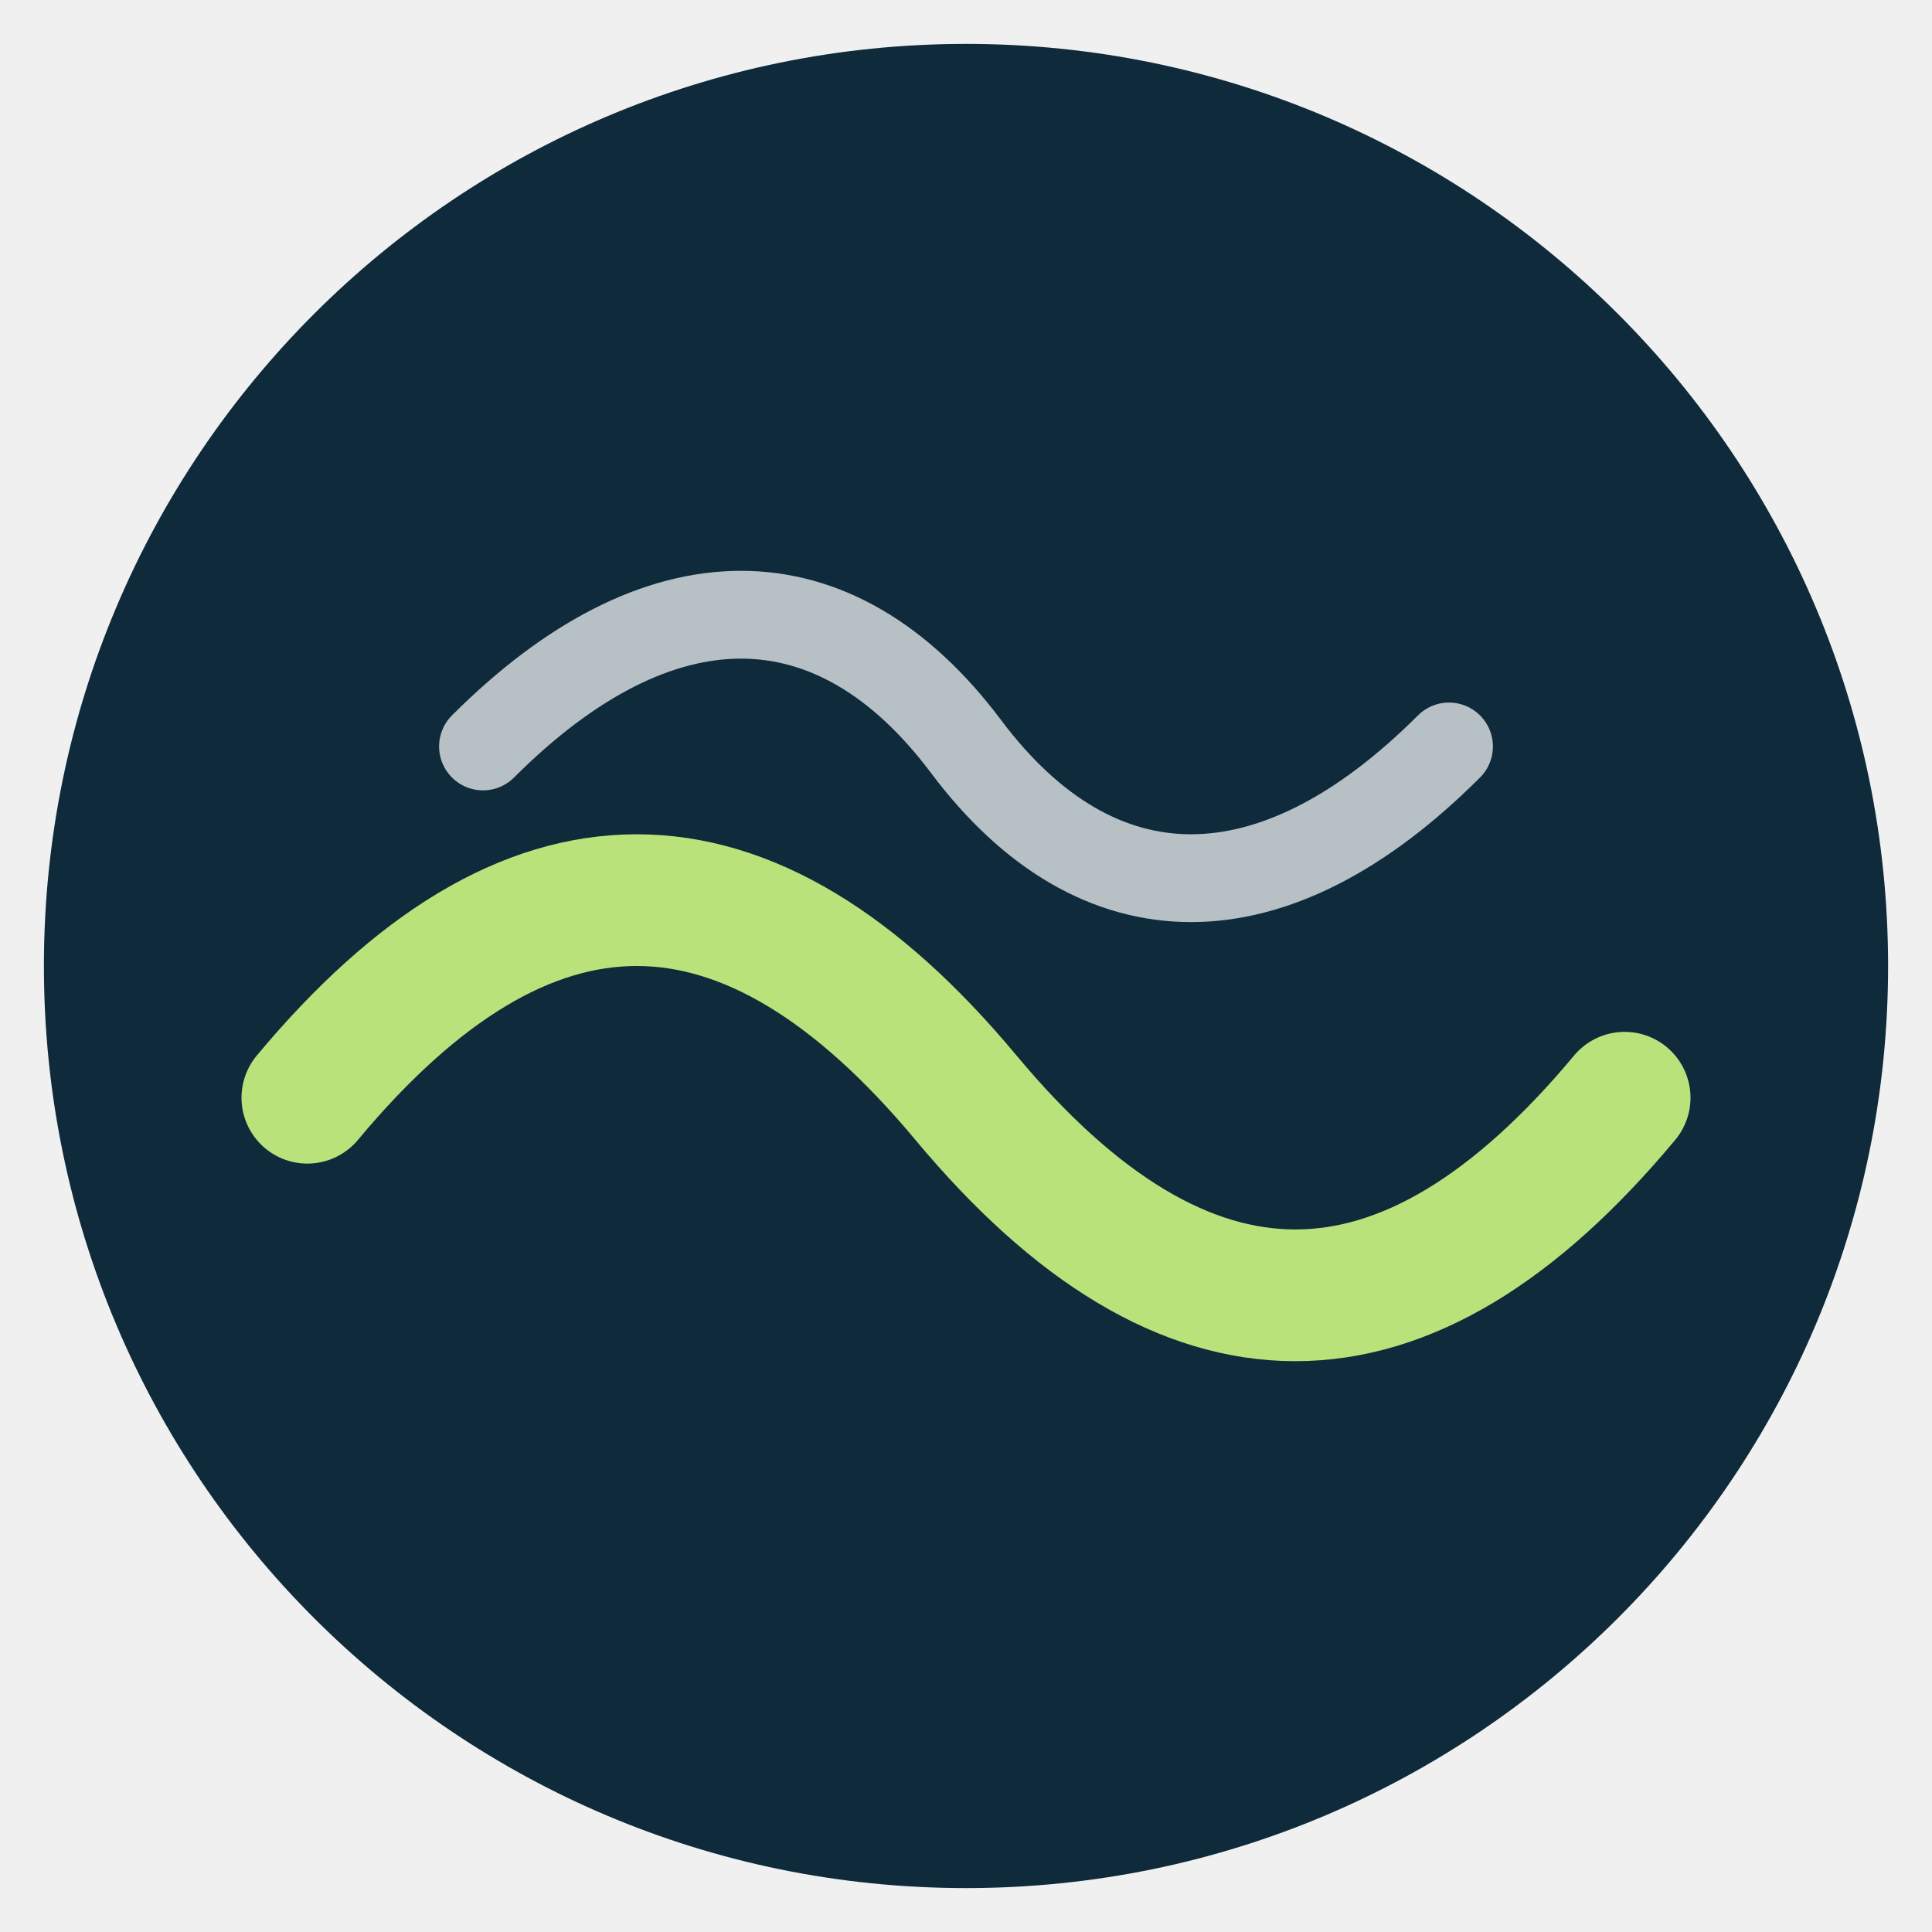
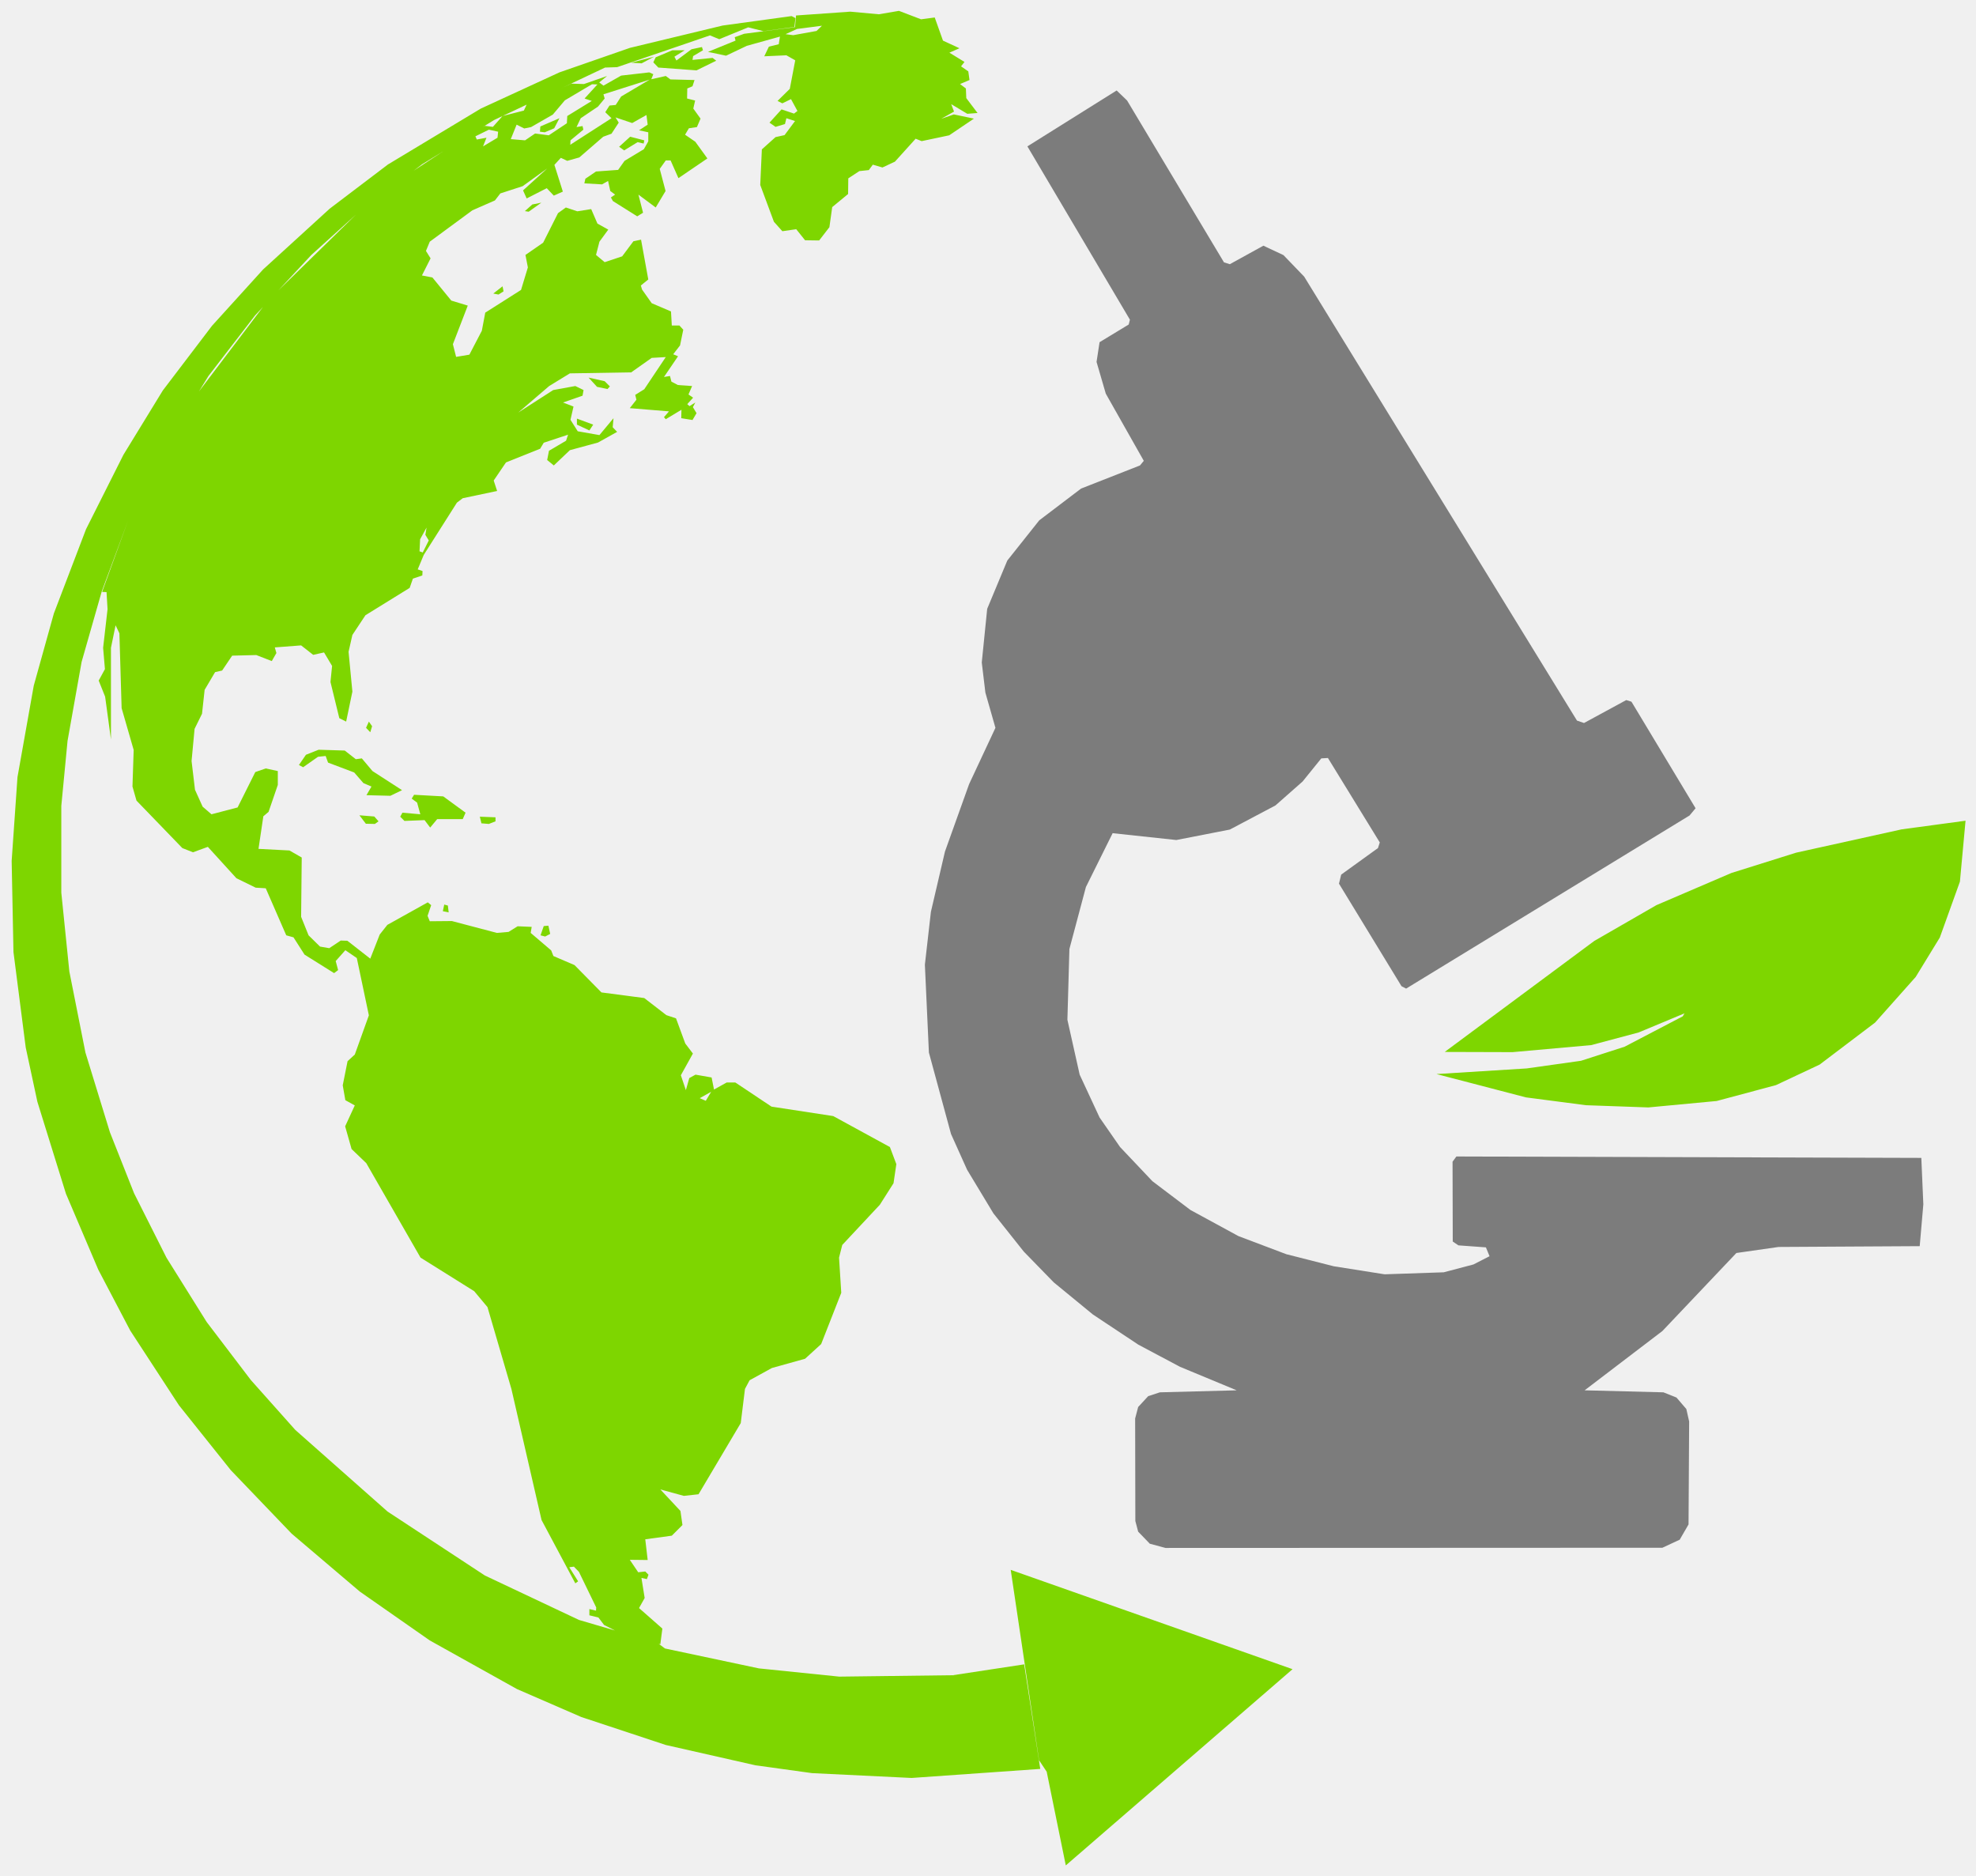
- <svg xmlns="http://www.w3.org/2000/svg" viewBox="0 0 44 44">
-   <circle cx="22" cy="22" r="21" fill="#0E2A3B" />
-   <path d="M7 25c5-6 10-6 15 0s10 6 15 0" fill="none" stroke="#B9E27A" stroke-width="3" stroke-linecap="round" />
-   <path d="M11 17c4-4 8-4 11 0s7 4 11 0" fill="none" stroke="#fff" stroke-width="2" stroke-linecap="round" opacity=".7" />
+ <svg xmlns="http://www.w3.org/2000/svg" viewBox="15 14 983 933">
+   <path fill="#7ED600" d="M468.5 898.3 419 895.9 390.8 892.0 346.2 881.9 304.2 868.0 272.2 854.1 228.8 829.9 194 805.6 160.1 776.8 129.8 745.2 104 712.9 79.8 675.8 63.9 645.5 47.8 607.7 33.6 562.0 27.8 535.0 21.7 487.5 20.8 442.2 23.7 400.5 31.8 355.0 41.8 319.1 57.8 277.2 76.4 240.2 96 208.2 120.5 176.0 145.9 148.0 179 117.8 208 95.8 254.2 68.0 293.3 50.0 328.4 37.8 374.5 26.7 408.8 22.0 410.7 23.0 410.2 27.4 394.8 29.5 387.2 27.6 372.8 33.5 368.2 31.6 322 47.4 316 47.6 260.8 73.7 225 95.7 192 120.8 169.9 140.8 141.8 171.0 118.7 201.0 94.7 240.0 78.6 273.2 65.6 308.2 55.6 343.2 48.6 382.5 45.5 414.8 45.5 458.0 49.5 497.2 57.5 537.5 69.7 577.2 81.7 607.5 97.8 639.5 117.8 671.5 139.8 700.4 161.9 725.2 207.8 765.8 256.2 797.6 303 819.7 342.2 831.2 345.8 833.9 392.5 843.8 432.5 847.9 489 847.2 524.5 841.8 532.5 893.8 468.5 898.3ZM545.2 941.8 535.7 895.2 531.9 889.5 517.8 794.8 658 844.2 545.2 941.8ZM422.5 133.6 415.5 133.5 411.1 128.0 404.2 129.0 400 124.3 393.2 106.0 394 88.3 400.8 82.2 405.3 81.2 410.5 74.2 406.2 72.8 405.5 75.7 400.8 77.1 397.8 75.0 403.8 68.4 410 70.5 411.7 69.2 408.5 63.3 404.2 65.4 401.8 64.2 407.9 58.2 410.6 44.0 406.2 41.5 395.2 42.0 397.5 37.2 402.4 36.0 403 32.2 386.5 36.8 376.2 41.7 367.2 39.8 380.9 34.2 380.5 32.5 385.2 30.8 410.5 27.5 411 21.7 438 19.8 452.2 21.1 462.2 19.4 473.2 23.6 480 22.7 484.1 34.2 492.3 38.0 487.3 40.2 494.8 44.8 493.1 47.0 496.7 49.5 497.3 53.8 492.6 55.8 495.5 58.0 495.7 62.8 501.3 70.2 496.2 70.6 488.2 65.8 489.6 69.5 483.2 73.1 489.5 70.9 499.5 73.0 487.2 81.3 473.5 84.2 470.5 83.0 460.2 94.4 454 97.3 449.2 95.9 447.2 98.6 442.5 99.1 437 102.7 436.9 110.5 429 117.0 427.6 127.0 422.5 133.6ZM409.6 31.5 421.2 29.4 423.9 26.8 411.5 28.4 405.8 31.0 409.6 31.5ZM361.5 49.0 342.5 47.6 340 45.0 341.2 42.5 349.5 39.0 355.6 39.0 350.5 42.2 351.5 44.1 359 38.5 364.2 37.4 364.7 39.0 359.8 41.9 359.5 43.8 369.5 42.8 371.3 44.2 361.5 49ZM334.2 45.5 329 45.2 340.4 42.2 334.2 45.5ZM343.5 831.8 321.2 825.1 315.5 822.2 312.7 818.5 308.2 817.4 308.2 814.3 311.5 815.1 311.6 813.5 303 795.8 300.5 793.2 298.2 793.5 302.6 800.5 301.2 801.5 284.4 770.0 269.4 704.8 257.5 664.1 250.9 656.2 224.2 639.5 197.2 592.5 189.9 585.5 186.7 574.2 191.5 563.8 186.8 561.2 185.5 553.8 187.9 541.8 191.5 538.5 198.5 519.0 192.5 490.5 186.8 486.6 182 492.0 183.2 496.5 181.2 498.0 166.5 488.8 161 480.2 157.4 479.2 147.2 455.8 142.2 455.5 132.6 450.8 118.4 435.2 111 437.9 105.7 435.8 82.9 412.2 80.9 405.2 81.5 387.0 75.5 366.2 74.4 329.0 72.5 325.0 70.2 336.2 70.2 381.8 67.3 360.5 64.1 352.5 67.2 346.8 66.3 336.2 68.5 317.0 68 308.5 65.8 308.4 78.6 273.2 94.7 240.0 110.7 213.0 148 163.8 192 120.8 215 102.7 247 81.7 256.2 76.6 260.2 77.1 265 71.7 275.6 69.0 277.1 65.8 299.2 55.6 305.5 55.8 317 51.8 313.1 55.0 315.2 56.6 324 51.6 338 50.0 340 50.9 339 53.4 346.2 51.8 348.5 53.5 360.5 53.8 359.5 56.9 356.9 58.0 356.8 63.0 360.8 64.0 359.9 68.0 363.5 73.0 361.7 77.2 357.7 77.8 355.8 81.0 360.9 84.5 366.9 92.8 352.5 102.6 348.6 93.8 346.2 93.8 343.2 98.0 346.1 109.0 341.2 117.2 332.6 110.8 334.9 119.8 332 121.6 319.9 114.0 318.9 112.2 321 110.8 318.6 109.0 317.5 104.0 314.5 105.7 305.7 105.2 306.2 102.9 311.5 99.3 322.5 98.5 325.7 94.0 335.3 88.2 337.5 84.3 337.5 79.8 332.9 78.8 337.2 76.0 336.6 71.2 329.5 75.2 321.2 72.4 322.8 75.0 319.2 80.5 315.1 82.0 303.2 92.3 297.2 94.0 294 92.5 290.8 96.0 295 109.3 290.5 111.3 287 107.6 277 112.7 275.2 108.7 287.2 97.8 275 106.6 263.9 110.2 261.2 113.7 250 118.6 228.8 134.2 226.9 138.8 229.2 142.5 224.9 151.0 230.1 152.0 239.5 163.5 247.7 166.0 240.3 185.2 241.9 191.5 248.5 190.4 254.7 178.5 256.4 169.5 274.2 158.2 277.6 147.0 276.4 140.8 285.2 134.7 292.6 120.0 296.5 117.2 302.2 119.1 309.1 118.0 312.2 125.2 317.6 128.2 313.2 134.2 311.5 140.8 315.8 144.4 324.5 141.5 330.1 134.0 333.9 133.2 337.5 153.0 333.8 156.0 334.4 158.0 339.2 164.8 348.8 168.9 349.2 175.9 353 175.9 354.9 178.0 353.3 185.8 349.9 190.2 352.3 191.2 345.3 201.5 348.3 201.0 349 203.8 352.2 205.5 359.3 206.0 357.5 210.2 359.8 211.8 356.9 215.0 358 216.0 360.9 214.2 359.7 216.5 361.5 219.5 359.5 222.9 353.9 222.0 354 217.8 346.2 222.5 345.3 221.5 347.8 218.6 328.3 217.0 331.6 212.8 331 210.4 335.5 207.6 346.2 191.6 339.2 192.0 329 199.2 298.5 199.7 288.2 206.0 272.8 219.2 290.2 208.0 301.2 206.0 305.3 208.0 304.8 210.8 295.1 214.2 300.3 216.2 298.8 222.8 302.4 228.5 313.2 230.4 320.2 222.0 319.8 226.5 322 228.8 312.5 234.1 298.5 237.9 290.5 245.5 287.2 242.8 288.1 238.2 296.6 233.2 297.6 230.2 285.5 234.2 283.7 237.2 266.7 244.0 260.6 253.0 262.3 258.2 245.2 261.8 242.3 264.0 225.8 290.0 222.8 297.2 225.2 298.0 225.1 300.2 220.4 301.8 218.8 306.4 196.8 320.0 190.3 329.8 188.4 338.2 190.3 358.0 187.2 372.9 183.8 371.2 179.4 353.2 180.2 345.2 176.2 338.5 170.8 339.7 164.8 335.0 151.7 336.0 152.5 338.8 150.2 342.8 142.5 339.8 130.5 340.1 125.5 347.5 122 348.3 116.8 357.1 115.5 369.0 111.8 376.5 110.3 392.5 112 406.8 115.8 415.2 120.2 419.0 133.2 415.6 142 398.0 147.2 396.2 153.2 397.5 153.2 404.4 148.6 417.8 146 420.0 143.6 436.2 159 437.0 165.1 440.5 164.8 470.0 168.5 479.2 174.2 484.8 178.8 485.6 184.5 481.8 187.8 481.9 199.2 490.8 203.9 478.8 207.7 474.0 227.8 462.8 229.5 464.2 227.7 469.5 228.8 472.2 239.8 472.1 262.2 478.0 268 477.5 272.5 474.7 279.5 475.0 279 478.0 289.2 486.7 290.3 489.5 300.8 494.0 314.2 507.6 335.5 510.4 346.5 518.9 351.3 520.5 355.9 533.0 359.7 538.0 353.7 548.8 356.2 556.2 357.9 550.2 361 548.5 369 549.9 370.2 555.9 376.5 552.4 380.8 552.4 398.8 564.4 429.5 569.1 457.7 584.5 460.9 593.0 459.5 602.5 452.7 613.2 434 633.2 432.4 639.5 433.5 657.0 423.5 682.5 415.5 689.8 399 694.4 387.9 700.5 385.6 704.8 383.5 721.8 362.5 757.2 355.2 758.0 343.5 754.8 353.5 765.5 354.5 772.5 349.2 777.8 336 779.6 337.2 789.9 328.3 789.8 332.5 796.0 336 795.6 337.6 797.2 336.8 799.4 334.1 798.8 335.7 808.8 332.9 813.8 344.5 824.0 343.5 831.8ZM298.7 86.0 319.2 72.8 316.1 69.8 318.2 66.5 321.3 66.2 324 62.0 338.2 53.6 315.2 60.9 315.8 63.0 312.5 67.0 303.9 72.8 301.8 77.2 304.8 76.7 305.2 78.5 298.8 83.8 298.7 86ZM276.2 83.8 281.2 80.4 288 81.3 297 75.3 297.2 71.7 309.4 64.2 305.8 63.0 312.2 56.0 309.5 55.9 296 63.9 290 71.0 279.2 77.2 275.8 77.9 272 76.0 269.1 83.2 276.2 83.8ZM286 79.8 283.6 79.5 283.8 76.9 293.3 72.8 290.7 77.8 286 79.8ZM255.3 86.8 262.5 82.5 262.8 79.5 258.2 78.5 251.5 81.8 252.2 83.4 257 82.5 255.3 86.8ZM325.5 88.8 323 87.0 328.5 82.0 335.5 83.8 335.2 85.4 332.2 84.7 325.5 88.8ZM278 119.3 276.1 119.0 279.8 115.7 284.3 114.8 278 119.3ZM263 160.5 260.4 160.0 265 156.4 265.5 158.9 263 160.5ZM317.2 207.5 312 206.4 307.8 201.8 315.8 203.6 318.4 206.2 317.2 207.5ZM308.2 228.1 302 225.2 302 222.2 310.1 225.2 308.2 228.1ZM225.3 288.8 228.3 282.8 226.6 280.0 227.2 276.4 224 282.2 223.7 288.2 225.3 288.8ZM199.2 378.2 197.1 376.0 198.5 372.9 200.1 375.2 199.2 378.2ZM209.2 409.8 197.3 409.5 199.8 405.2 195.8 403.5 191.2 398.2 178.2 393.3 177 390.0 173.2 390.4 165.8 395.6 163.7 394.5 167.2 389.4 173.5 386.9 186.5 387.3 192 391.6 195 391.2 200.3 397.5 215 407.0 209.2 409.8ZM229 425.6 226.2 421.9 216.2 422.3 214.1 420.2 215.2 418.2 224.1 419.0 222.5 413.2 219.8 411.2 221 409.3 235.5 410.1 246.6 418.2 245.2 421.4 232.5 421.4 229 425.6ZM201.5 423.8 197 423.7 193.8 419.5 201.2 420.1 203.3 422.5 201.5 423.8ZM258.2 423.8 254.5 423.5 253.7 420.2 261.5 420.5 261.5 422.5 258.2 423.8ZM238.2 467.8 235.3 467.2 236 463.9 237.8 464.4 238.2 467.8ZM286.2 479.8 283.9 479.2 285.5 474.6 287.8 474.4 288.7 478.5 286.2 479.8ZM366.1 561.5 368.8 557.0 363.1 560.2 366.1 561.5ZM835 564.8 804 563.7 774.1 559.8 729.6 548.2 774.5 545.4 801.5 541.6 823.2 534.6 852.1 519.5 853 518.0 830.2 527.5 806.6 533.8 767.5 537.3 733.7 537.2 808.1 482.0 839 464.2 876.3 448.2 908.5 438.1 961 426.5 992.8 422.2 990 452.5 980 480.3 968 499.9 947.8 522.6 920.2 543.5 898.5 553.7 869 561.6 835 564.8Z" />
+   <path fill="#7C7C7C" d="M842 783.8 594.8 783.9 587 781.8 581.2 775.8 579.8 770.5 579.7 719.5 581.2 713.8 586.2 708.4 592 706.5 630.2 705.5 602 693.8 581.3 682.8 558.7 667.8 539.2 651.8 524.3 636.5 509.2 617.5 496.1 595.8 488.1 578.0 477.1 537.5 475.1 493.8 478.1 467.5 485.1 437.5 497.1 404.0 510.2 376.0 505.2 358.5 503.4 343.5 506.1 316.8 516.1 292.8 532 272.8 552.8 257.0 582.1 245.5 584 243.2 565.1 209.8 560.5 194.0 562 184.2 576.5 175.4 577.1 173.0 526.1 86.8 570.5 59.0 575.7 64.0 623.9 144.5 626.8 145.4 643.5 136.2 653.5 140.9 663.8 151.6 799.5 372.4 803 373.6 824 362.2 826.6 363.0 858.5 416.0 855.5 419.6 714.5 505.7 712.2 504.5 681.1 453.5 682.2 449.0 700.5 435.8 701.4 433.0 675.6 391.0 672.3 391.2 663 402.7 649.5 414.6 626.8 426.6 600.2 431.8 568.5 428.4 555.2 455.2 547 486.0 546 521.2 552.1 548.5 562 569.8 572.2 584.5 588.3 601.5 607.2 615.8 631.1 628.8 654.9 637.8 678.5 643.8 703.8 647.8 733.2 646.8 748 642.9 756 638.8 754.2 634.4 740.5 633.4 737.7 631.5 737.6 591.8 739.5 589.2 970.8 589.9 971.8 613.0 970 633.8 899.8 634.2 878.8 637.2 842 676.0 803.3 705.5 842.5 706.5 849 709.1 853.9 714.8 855.3 721.0 855 772.2 850.6 779.8 842 783.8Z" />
</svg>
